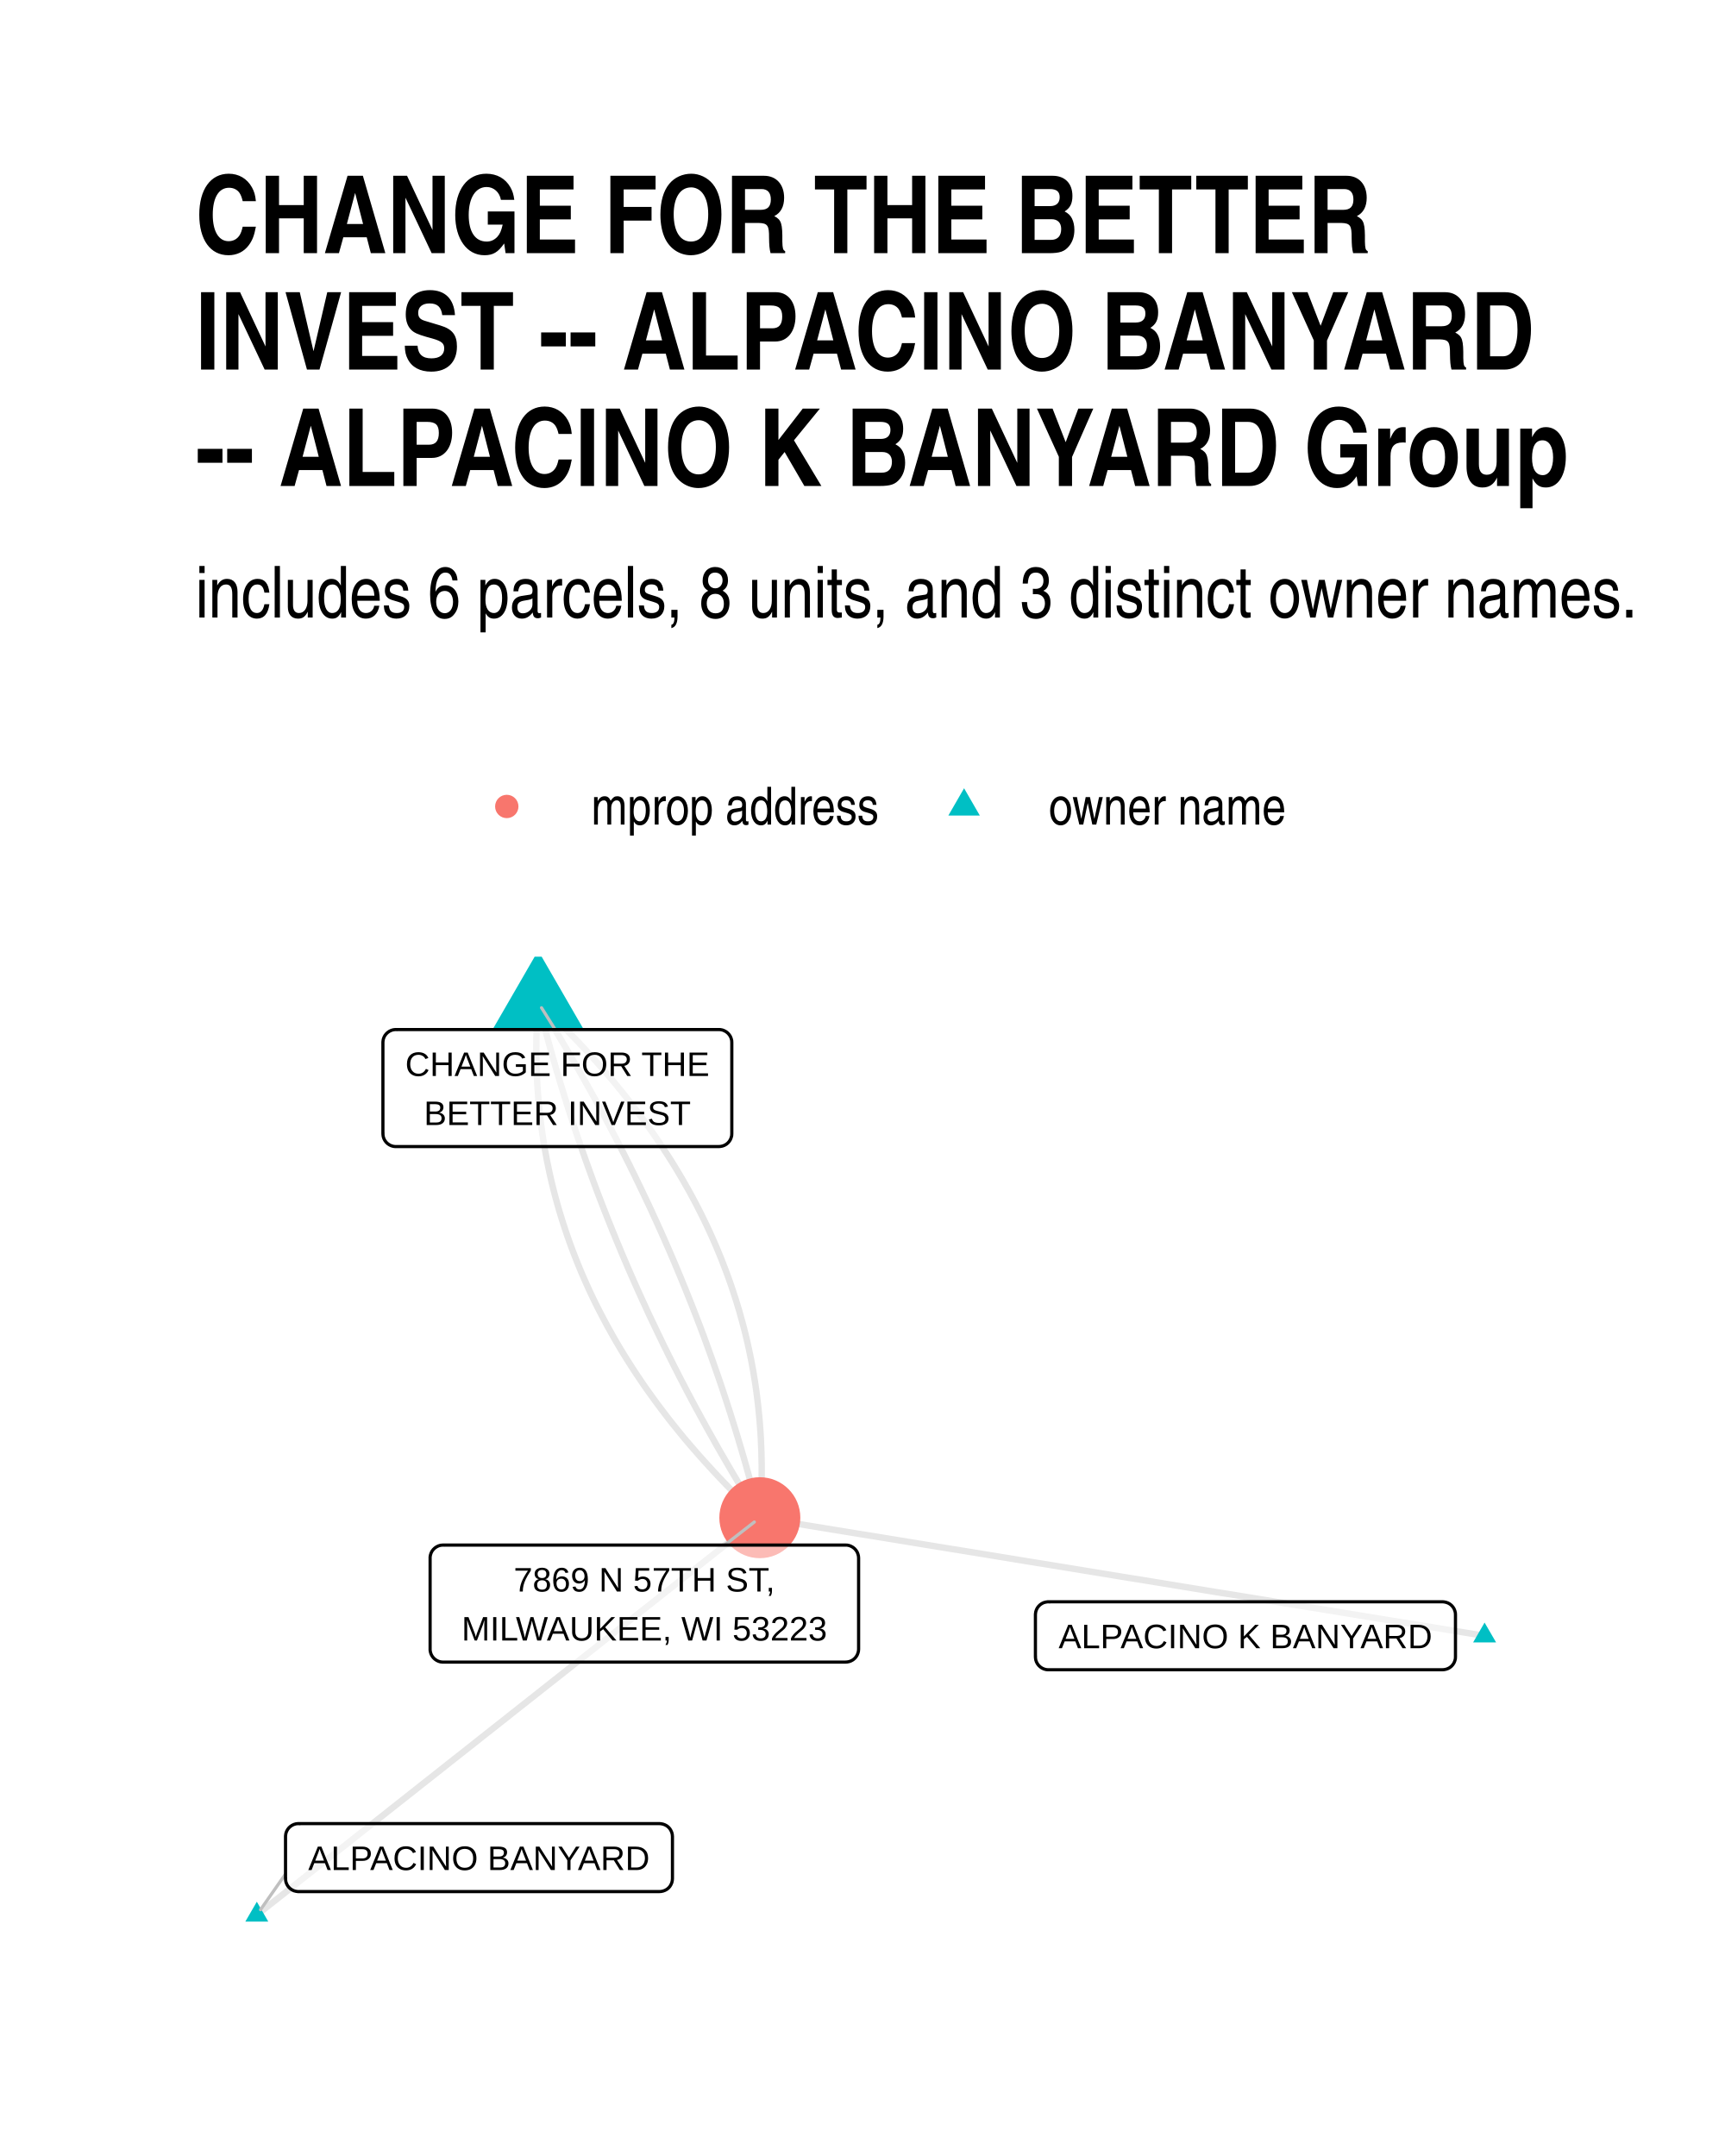
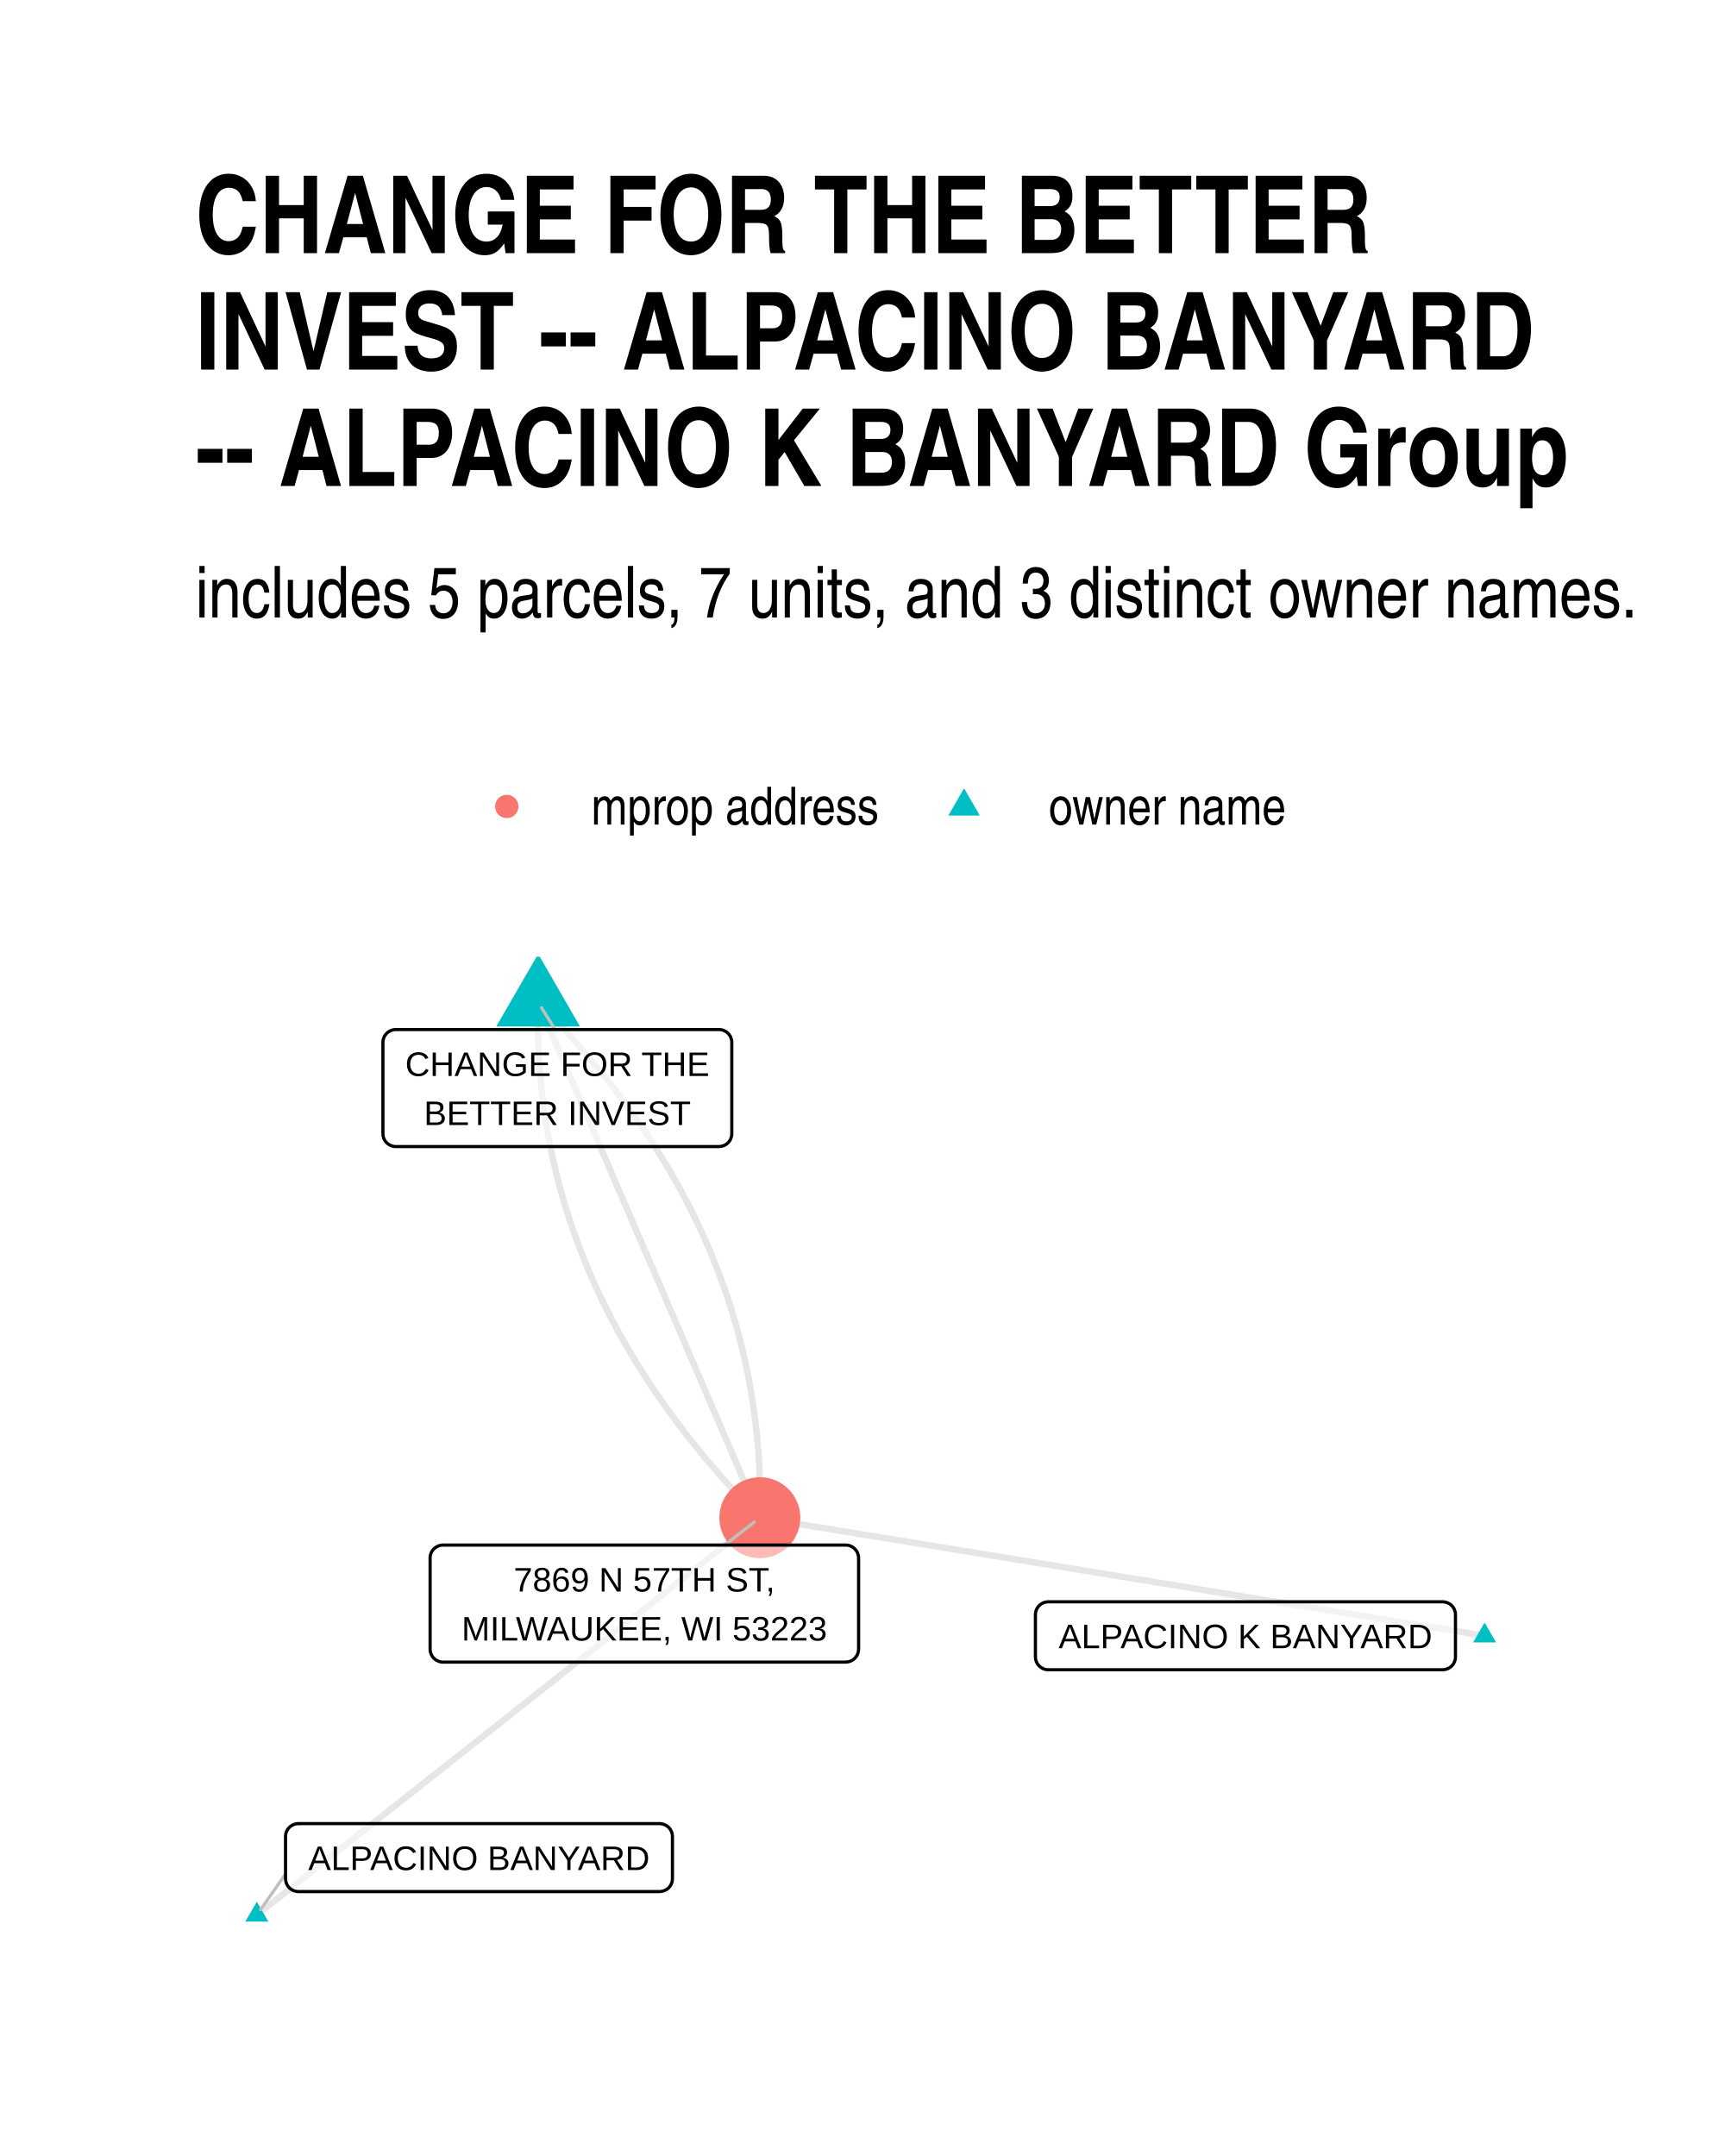
<svg xmlns="http://www.w3.org/2000/svg" width="384" height="480" class="svglite" viewBox="0 0 288 360">
  <defs>
    <style>.svglite line,.svglite polyline,.svglite polygon,.svglite path,.svglite circle{fill:none;stroke:#000000;stroke-linecap:round;stroke-linejoin:round;stroke-miterlimit:10.00}.svglite text{white-space:pre}</style>
  </defs>
  <rect width="100%" height="100%" style="stroke-linecap:round;stroke-linejoin:round;stroke-miterlimit:10.00;stroke:none;fill:#FFFFFF" />
  <defs>
    <clipPath id="cpMC4wMHwyODguMDB8MC4wMHwzNjAuMDA=">
      <path d="M0 0h288v360H0z" />
    </clipPath>
  </defs>
  <g clip-path="url(#cpMC4wMHwyODguMDB8MC4wMHwzNjAuMDA=)">
    <path d="M0 0h288v360H0z" style="stroke-width:1.07;stroke:none;fill:#FFFFFF" />
  </g>
  <defs>
    <clipPath id="cpMzIuNjN8MjU4LjExfDE1OS43NHwzMjcuMzc=">
      <path d="M32.63 159.74h225.48v167.63H32.63z" />
    </clipPath>
  </defs>
  <g clip-path="url(#cpMzIuNjN8MjU4LjExfDE1OS43NHwzMjcuMzc=)">
-     <path d="m247.86 273.14-1.22-.2-1.22-.2-1.22-.2-1.23-.2-1.22-.2-1.22-.2-1.22-.2-1.23-.2-1.22-.2-1.22-.2-1.22-.2-1.22-.19-1.23-.2-1.22-.2-1.22-.2-1.22-.2-1.23-.2-1.22-.2-1.22-.2-1.22-.2-1.22-.2-1.23-.2-1.22-.2-1.22-.19-1.22-.2-1.23-.2-1.22-.2-1.22-.2-1.22-.2-1.22-.2-1.23-.2-1.22-.2-1.22-.2-1.22-.2-1.23-.2-1.22-.19-1.22-.2-1.22-.2-1.22-.2-1.23-.2-1.22-.2-1.22-.2-1.22-.2-1.23-.2-1.22-.2-1.22-.2-1.22-.2-1.22-.19-1.23-.2-1.22-.2-1.22-.2-1.22-.2-1.23-.2-1.22-.2-1.22-.2-1.22-.2-1.22-.2-1.23-.2-1.22-.2-1.22-.2-1.22-.19-1.23-.2-1.22-.2-1.22-.2-1.22-.2-1.22-.2-1.23-.2-1.22-.2-1.22-.2-1.22-.2-1.23-.2-1.22-.2-1.22-.19-1.22-.2-1.22-.2-1.23-.2-1.22-.2-1.22-.2-1.22-.2-1.23-.2-1.22-.2-1.22-.2-1.22-.2-1.22-.2-1.23-.19-1.22-.2-1.22-.2-1.22-.2-1.23-.2-1.22-.2-1.22-.2-1.22-.2-1.22-.2-1.23-.2-1.22-.2-1.22-.2-1.22-.19-1.23-.2-1.22-.2m-37.01-86.06-.07.97-.06.97-.05.97-.05.96-.03.96-.03.96-.01.96-.01.96.01.95.01.95.02.95.03.95.04.94.04.95.06.94.07.94.07.93.09.94.09.93.1.93.11.93.12.93.13.92.14.93.15.92.15.92.17.91.17.92.19.91.19.91.2.91.21.91.22.9.23.9.24.9.25.9.25.9.27.89.27.89.29.89.29.89.3.89.31.88.32.88.33.88.34.88.34.87.36.88.36.87.38.87.38.86.39.87.4.86.41.86.42.86.43.86.44.85.45.86.45.85.47.85.47.84.48.85.49.84.5.84.51.84.52.83.53.84.54.83.54.83.56.83.56.83.57.82.59.82.59.82.6.82.61.81.62.82.62.81.64.81.65.81.65.8.66.81.68.8.68.8.69.79.7.8.71.79.72.79.72.79.74.79.74.78.76.79.76.78.77.77.79.78.79.78.8.77.8.77.82.77" style="stroke-width:1.07;stroke:#000000;stroke-opacity:0.10;stroke-linecap:butt" />
-     <path d="m89.85 167.36.22.91.23.9.23.9.24.9.24.9.24.9.24.9.25.9.25.89.25.9.26.9.26.89.26.9.27.89.26.89.28.9.27.89.28.89.28.89.28.89.29.89.29.89.29.88.29.89.3.89.3.88.31.89.31.88.31.89.31.88.32.88.32.88.32.88.32.88.33.88.33.88.34.88.34.88.34.88.34.87.35.88.35.87.35.88.36.87.35.87.37.87.36.88.37.87.37.87.37.87.38.86.38.87.38.87.39.87.39.86.39.87.4.86.39.86.4.87.41.86.41.86.41.86.41.86.42.86.41.86.43.86.42.86.43.85.43.86.44.86.43.85.44.85.45.86.44.85.45.85.45.85.46.86.46.85.46.84.46.85.47.85.47.85.48.84.47.85.48.85.48.84.49.84.49.85.49.84.49.84.5.84.5.84.51.84.5.84.51.84.52.84.51.84.52.83.52.84" style="stroke-width:1.07;stroke:#000000;stroke-opacity:0.10;stroke-linecap:butt" />
-     <path d="m89.85 167.36.52.84.52.83.51.84.52.84.51.84.5.84.51.84.5.84.5.84.49.84.49.84.49.84.49.85.48.84.48.85.47.84.48.85.47.85.47.85.46.84.46.85.46.85.46.85.45.86.45.85.44.85.45.85.44.86.43.85.44.86.43.86.43.85.42.86.43.86.41.86.42.86.41.86.41.86.41.86.41.86.4.86.39.87.4.86.39.87.39.86.39.87.38.87.38.87.38.86.37.87.37.87.37.87.36.88.37.87.35.87.36.87.35.88.35.87.35.88.34.87.34.88.34.88.34.88.33.87.33.88.32.88.32.89.32.88.32.88.31.88.31.89.31.88.31.89.3.88.3.89.29.88.29.89.29.89.29.89.28.89.28.89.28.89.27.89.28.9.26.89.27.89.26.9.26.89.26.9.25.9.25.89.25.9.24.9.24.9.24.9.24.9.23.9.23.9.22.91" style="stroke-width:1.07;stroke:#000000;stroke-opacity:0.10;stroke-linecap:butt" />
-     <path d="m89.85 167.36.82.77.8.77.8.77.79.78.79.77.77.78.76.78.76.79.74.78.74.79.72.79.72.79.71.79.7.8.69.79.68.8.68.8.66.81.65.8.65.81.64.81.62.81.62.81.61.82.6.82.59.82.59.82.57.82.56.83.56.83.54.83.54.83.53.83.52.84.51.84.5.84.49.84.48.85.48.84.46.85.46.85.44.85.44.86.43.86.42.86.41.86.4.86.39.86.38.87.38.87.36.87.36.88.34.87.34.88.33.88.32.88.31.88.3.89.29.89.29.89.27.89.27.89.25.9.25.9.24.9.23.9.22.9.21.91.2.91.19.91.19.91.17.92.17.91.15.92.15.92.14.92.13.93.12.93.11.93.1.93.09.93.09.93.07.94.07.94.06.94.04.95.04.94.03.95.02.95.02.95v.95l-.01.96-.01.96-.03.96-.03.96-.04.96-.06.97-.06.97-.07.97" style="stroke-width:1.07;stroke:#000000;stroke-opacity:0.10;stroke-linecap:butt" />
+     <path d="m247.86 273.14-1.22-.2-1.22-.2-1.22-.2-1.23-.2-1.22-.2-1.22-.2-1.22-.2-1.23-.2-1.22-.2-1.22-.2-1.22-.2-1.22-.19-1.23-.2-1.22-.2-1.22-.2-1.22-.2-1.23-.2-1.22-.2-1.22-.2-1.22-.2-1.22-.2-1.23-.2-1.22-.2-1.22-.19-1.22-.2-1.23-.2-1.22-.2-1.22-.2-1.22-.2-1.22-.2-1.23-.2-1.22-.2-1.22-.2-1.22-.2-1.23-.2-1.22-.19-1.22-.2-1.22-.2-1.22-.2-1.23-.2-1.22-.2-1.22-.2-1.22-.2-1.23-.2-1.22-.2-1.22-.2-1.22-.2-1.22-.19-1.23-.2-1.22-.2-1.22-.2-1.22-.2-1.23-.2-1.22-.2-1.22-.2-1.22-.2-1.22-.2-1.23-.2-1.22-.2-1.22-.2-1.22-.19-1.23-.2-1.22-.2-1.22-.2-1.22-.2-1.22-.2-1.23-.2-1.22-.2-1.22-.2-1.22-.2-1.23-.2-1.22-.2-1.22-.19-1.22-.2-1.22-.2-1.23-.2-1.22-.2-1.22-.2-1.22-.2-1.23-.2-1.22-.2-1.22-.2-1.22-.2-1.22-.2-1.23-.19-1.22-.2-1.22-.2-1.22-.2-1.23-.2-1.22-.2-1.22-.2-1.22-.2-1.22-.2-1.23-.2-1.22-.2-1.22-.2-1.22-.19-1.23-.2-1.22-.2m-37.01-86.06-.02.96-.02.96v1.91l.02.95.02.95.02.95.04.94.04.95.05.94.06.94.07.94.08.94.08.93.09.93.1.94.11.93.12.92.12.93.14.92.14.93.14.92.16.91.17.92.17.92.18.91.19.91.19.91.21.91.21.9.22.91.23.9.24.9.24.9.26.9.26.89.27.89.28.9.28.88.29.89.31.89.31.88.31.88.33.88.33.88.34.88.35.87.36.88.37.87.37.87.38.86.39.87.4.86.41.87.41.86.42.85.43.86.44.85.45.86.45.85.46.85.48.84.47.85.49.84.5.85.5.84.51.83.52.84.52.83.54.84.54.83.55.83.56.82.57.83.57.82.59.82.59.82.6.82.61.82.61.81.62.82.64.81.64.8.64.81.66.81.66.8.67.8.68.8.69.8.7.8.7.79.71.79.72.79.73.79.74.79.74.78.75.79.76.78.77.78" style="stroke-width:1.07;stroke:#000000;stroke-opacity:0.10;stroke-linecap:butt" />
+     <path d="m89.85 167.36.37.87.38.87.37.87.37.87.38.87.37.87.38.87.37.87.37.87.38.86.37.87.37.87.38.87.37.87.38.87.37.87.37.87.38.87.37.87.38.87.37.87.37.87.38.86.37.87.38.87.37.87.37.87.38.87.37.87.37.87.38.87.37.87.38.87.37.87.37.87.38.86.37.87.38.87.37.87.37.87.38.87.37.87.37.87.38.87.37.87.38.87.37.87.37.87.38.86.37.87.38.87.37.87.37.87.38.87.37.87.38.87.37.87.37.87.38.87.37.87.37.87.38.87.37.86.38.87.37.87.37.87.38.87.37.87.38.87.37.87.37.87.38.87.37.87.38.87.37.87.37.86.38.87.37.87.37.87.38.87.37.87.38.87.37.87.37.87.38.87.37.87.38.87.37.87.37.86.38.87.37.87.38.87.37.87.37.87.38.87.37.87.37.87.38.87.37.87" style="stroke-width:1.07;stroke:#000000;stroke-opacity:0.10;stroke-linecap:butt" />
+     <path d="m89.85 167.36.77.78.76.78.75.79.74.78.74.79.73.79.72.79.71.79.7.79.7.8.69.8.68.8.67.8.66.8.66.81.65.8.63.81.64.81.62.82.62.81.6.82.6.81.59.82.59.83.57.82.57.83.56.82.55.83.54.83.54.83.52.84.52.84.51.83.51.84.49.85.49.84.48.84.47.85.46.85.45.85.45.85.44.86.43.86.42.85.41.86.41.87.4.86.39.86.38.87.37.87.37.87.36.88.35.87.34.88.33.88.33.88.32.88.3.88.31.89.29.88.28.89.28.9.27.89.26.89.26.9.24.9.24.9.23.9.22.9.21.91.21.91.19.91.19.91.18.91.17.92.17.91.16.92.14.92.14.93.14.92.12.93.12.92.11.93.1.93.09.94.08.93.08.94.07.94.06.94.05.94.04.95.04.94.03.95.01.95.02.95v1.91l-.02.96-.02.96" style="stroke-width:1.07;stroke:#000000;stroke-opacity:0.10;stroke-linecap:butt" />
    <path d="m42.88 319.75.85-.67.84-.67.85-.67.85-.67.85-.67.85-.67.85-.67.84-.67.85-.67.85-.67.85-.67.85-.67.85-.67.84-.67.85-.67.85-.67.85-.67.85-.67.85-.67.84-.67.85-.67.85-.67.85-.67.85-.67.85-.67.84-.67.85-.67.85-.67.85-.67.85-.67.85-.67.84-.67.85-.67.85-.67.85-.67.85-.67.85-.67.84-.67.85-.67.85-.67.85-.67.85-.67.85-.67.84-.67.85-.67.85-.67.85-.67.85-.67.85-.67.84-.67.85-.67.85-.67.85-.67.85-.67.85-.67.84-.67.85-.67.85-.67.85-.67.85-.67.85-.67.84-.67.85-.67.85-.67.85-.67.85-.67.85-.67.84-.67.85-.67.85-.67.85-.67.85-.67.85-.67.84-.67.85-.67.85-.67.85-.67.85-.67.85-.67.84-.67.85-.67.85-.67.85-.67.85-.67.85-.67.84-.67.85-.67.85-.67.85-.67.85-.67.85-.67.84-.67.85-.67.85-.67.85-.67.85-.67.85-.67.84-.67.85-.67" style="stroke-width:1.07;stroke:#000000;stroke-opacity:0.10;stroke-linecap:butt" />
-     <path d="m247.86 270.93 1.92 3.31h-3.83zM89.85 158.73l7.48 12.95H82.37zM42.88 317.54l1.91 3.32h-3.83z" style="stroke-width:0.71;stroke:none;fill:#00BFC4" />
+     <path d="m247.86 270.93 1.92 3.31h-3.83zM89.85 159.29l6.99 12.11H82.85zM42.88 317.54l1.91 3.32h-3.83z" style="stroke-width:0.71;stroke:none;fill:#00BFC4" />
    <circle cx="126.86" cy="253.42" r="6.76" style="stroke-width:0.71;stroke:none;fill:#F8766D" />
    <path d="m92.69 171.91-2.28-3.64M47.67 312.91l-4.17 5.96m77.5-60.88 4.94-3.85" style="stroke-width:0.53;stroke:#BFBFBF" />
    <path d="M175.03 278.81h65.81-.08l.34-.02.34-.07.33-.12.3-.17.27-.22.23-.26.19-.3.13-.32.09-.33.02-.35h0v-7.03h0l-.02-.34-.09-.34-.13-.32-.19-.3-.23-.26-.27-.22-.3-.17-.33-.12-.34-.07-.26-.02h-65.81l.26.02-.35-.02-.34.05-.34.09-.31.15-.29.2-.25.24-.21.28-.16.31-.11.33-.05.34-.01.17v7.03l.01-.17v.34l.05.35.11.33.16.3.21.28.25.24.29.2.31.15.34.1.34.04z" style="stroke-width:0.53;fill:#FFFFFF;fill-opacity:0.50" />
    <text x="207.94" y="275.21" lengthAdjust="spacingAndGlyphs" style="font-size:5.69px;font-family:&quot;Liberation Sans&quot;" text-anchor="middle" textLength="62.94">ALPACINO K BANYARD</text>
    <path d="M66.09 191.45h53.93-.08l.34-.02.35-.07.32-.12.3-.17.27-.22.23-.26.19-.3.13-.32.09-.33.02-.35h0v-15.22h0l-.02-.35-.09-.34-.13-.32-.19-.29-.23-.26-.27-.22-.3-.17-.32-.13-.35-.07-.26-.01H66.09l.26.01-.35-.01-.34.04-.34.1-.31.15-.29.2-.25.24-.21.27-.16.31-.11.33-.05.34-.01.18v15.22l.01-.17v.34l.05.35.11.33.16.3.21.28.25.24.29.2.31.15.34.1.34.04z" style="stroke-width:0.53;fill:#FFFFFF;fill-opacity:0.50" />
    <text x="93.06" y="179.66" lengthAdjust="spacingAndGlyphs" style="font-size:5.69px;font-family:&quot;Liberation Sans&quot;" text-anchor="middle" textLength="51.06">CHANGE FOR THE</text>
    <text x="93.06" y="187.85" lengthAdjust="spacingAndGlyphs" style="font-size:5.69px;font-family:&quot;Liberation Sans&quot;" text-anchor="middle" textLength="44.2">BETTER INVEST</text>
    <path d="M49.83 315.85h60.28-.09l.35-.02.34-.07.32-.12.31-.17.27-.22.23-.26.18-.3.14-.32.08-.34.03-.34h0v-7.03h0l-.03-.35-.08-.33-.14-.32-.18-.3-.23-.26-.27-.22-.31-.17-.32-.12-.34-.07-.26-.02H49.83l.26.02-.35-.02-.34.04-.34.1-.31.15-.29.2-.25.24-.21.28-.16.3-.11.33-.05.35-.01.17v7.03l.01-.18v.35l.05.35.11.32.16.31.21.28.25.24.29.2.31.15.34.09.34.05z" style="stroke-width:0.53;fill:#FFFFFF;fill-opacity:0.50" />
    <text x="79.97" y="312.25" lengthAdjust="spacingAndGlyphs" style="font-size:5.69px;font-family:&quot;Liberation Sans&quot;" text-anchor="middle" textLength="57.4">ALPACINO BANYARD</text>
    <path d="M73.97 277.53h67.22-.09l.35-.02.34-.07.32-.12.3-.17.27-.22.23-.26.19-.3.13-.32.09-.33.03-.35h0v-15.22h0l-.03-.35-.09-.34-.13-.32-.19-.29-.23-.26-.27-.22-.3-.17-.32-.13-.34-.07-.26-.01H73.97l.26.01-.35-.01-.35.04-.33.1-.31.15-.29.2-.25.24-.21.27-.16.31-.11.33-.06.34v15.4-.17.34l.06.35.11.33.16.3.21.28.25.24.29.2.31.15.33.1.35.04z" style="stroke-width:0.53;fill:#FFFFFF;fill-opacity:0.50" />
    <text x="107.58" y="265.74" lengthAdjust="spacingAndGlyphs" style="font-size:5.69px;font-family:&quot;Liberation Sans&quot;" text-anchor="middle" textLength="48.05">7869 N 57TH ST,</text>
    <text x="107.58" y="273.93" lengthAdjust="spacingAndGlyphs" style="font-size:5.69px;font-family:&quot;Liberation Sans&quot;" text-anchor="middle" textLength="64.34">MILWAUKEE, WI 53223</text>
  </g>
  <g clip-path="url(#cpMC4wMHwyODguMDB8MC4wMHwzNjAuMDA=)">
    <circle cx="84.61" cy="134.66" r="1.95" style="stroke-width:0.71;stroke:none;fill:#F8766D" />
    <path d="m160.96 131.62 2.63 4.56h-5.26z" style="stroke-width:0.71;stroke:none;fill:#00BFC4" />
    <text x="98.72" y="137.69" lengthAdjust="spacingAndGlyphs" style="font-size:8.80px;font-family:&quot;Liberation Sans Narrow&quot;" textLength="48.12">mprop address</text>
    <text x="175.08" y="137.69" lengthAdjust="spacingAndGlyphs" style="font-size:8.80px;font-family:&quot;Liberation Sans Narrow&quot;" textLength="39.69">owner name</text>
-     <text x="32.63" y="103.11" lengthAdjust="spacingAndGlyphs" style="font-size:12.00px;font-family:&quot;Liberation Sans Narrow&quot;" textLength="241.29">includes 6 parcels, 8 units, and 3 distinct owner names.</text>
+     <text x="32.63" y="103.11" lengthAdjust="spacingAndGlyphs" style="font-size:12.00px;font-family:&quot;Liberation Sans Narrow&quot;" textLength="241.29">includes 5 parcels, 7 units, and 3 distinct owner names.</text>
    <text x="32.63" y="42.27" lengthAdjust="spacingAndGlyphs" style="font-size:18.00px;font-weight:bold;font-family:&quot;Liberation Sans Narrow&quot;" textLength="195.96">CHANGE FOR THE BETTER</text>
    <text x="32.63" y="61.71" lengthAdjust="spacingAndGlyphs" style="font-size:18.00px;font-weight:bold;font-family:&quot;Liberation Sans Narrow&quot;" textLength="223.32">INVEST -- ALPACINO BANYARD</text>
    <text x="32.63" y="81.15" lengthAdjust="spacingAndGlyphs" style="font-size:18.00px;font-weight:bold;font-family:&quot;Liberation Sans Narrow&quot;" textLength="229.04">-- ALPACINO K BANYARD Group</text>
  </g>
</svg>
